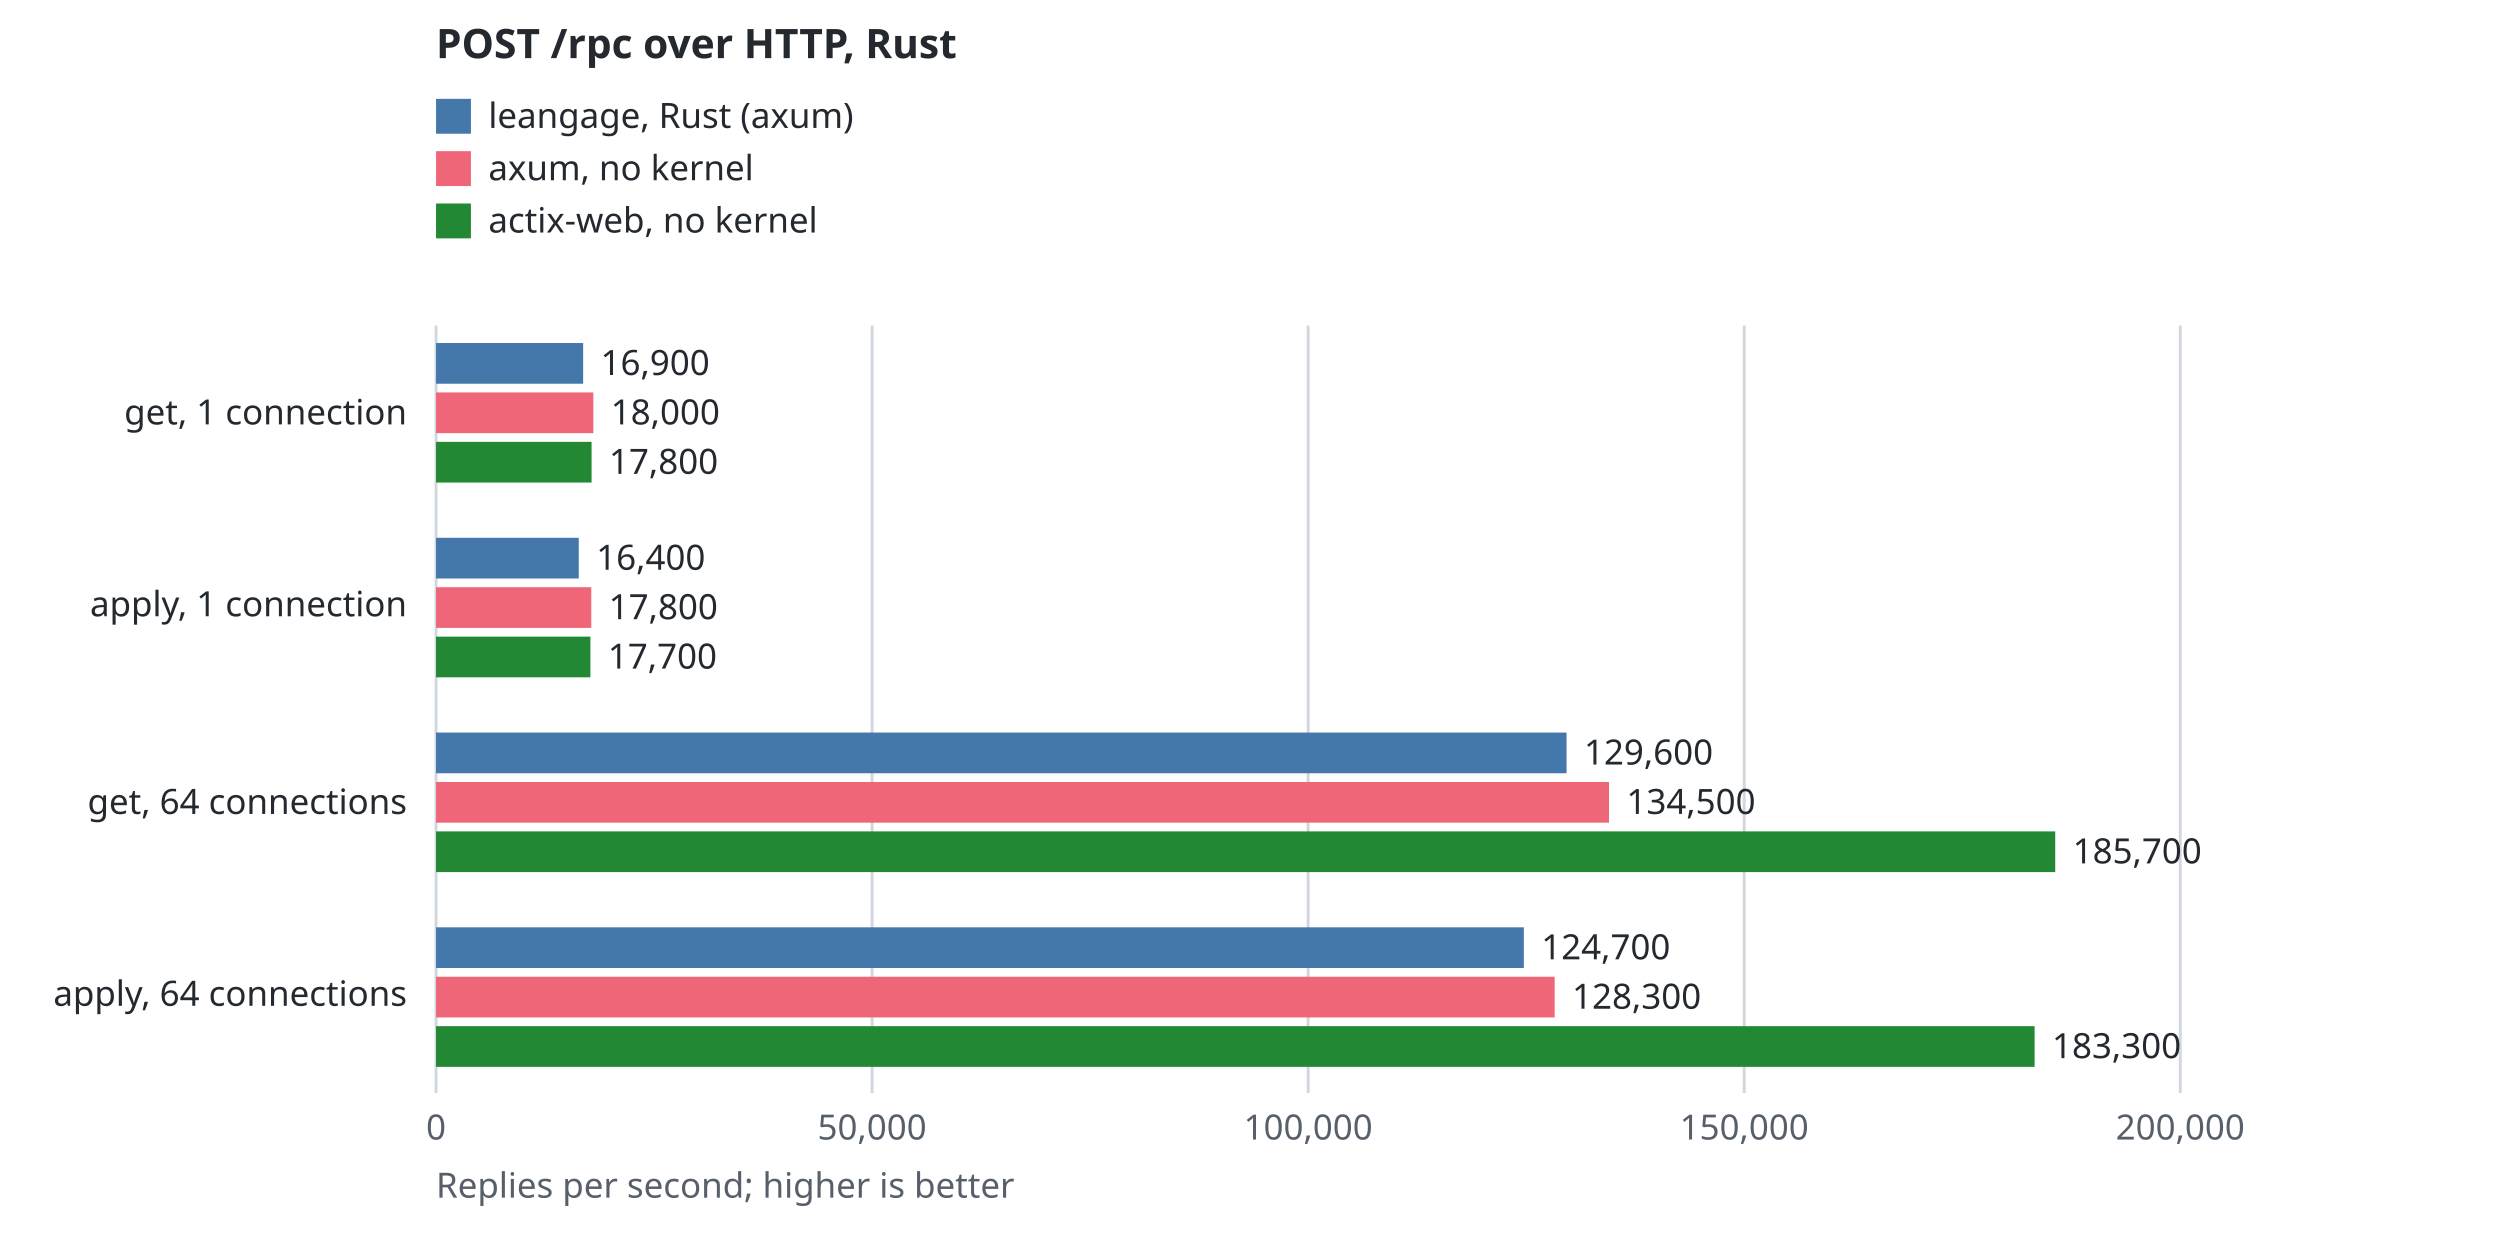
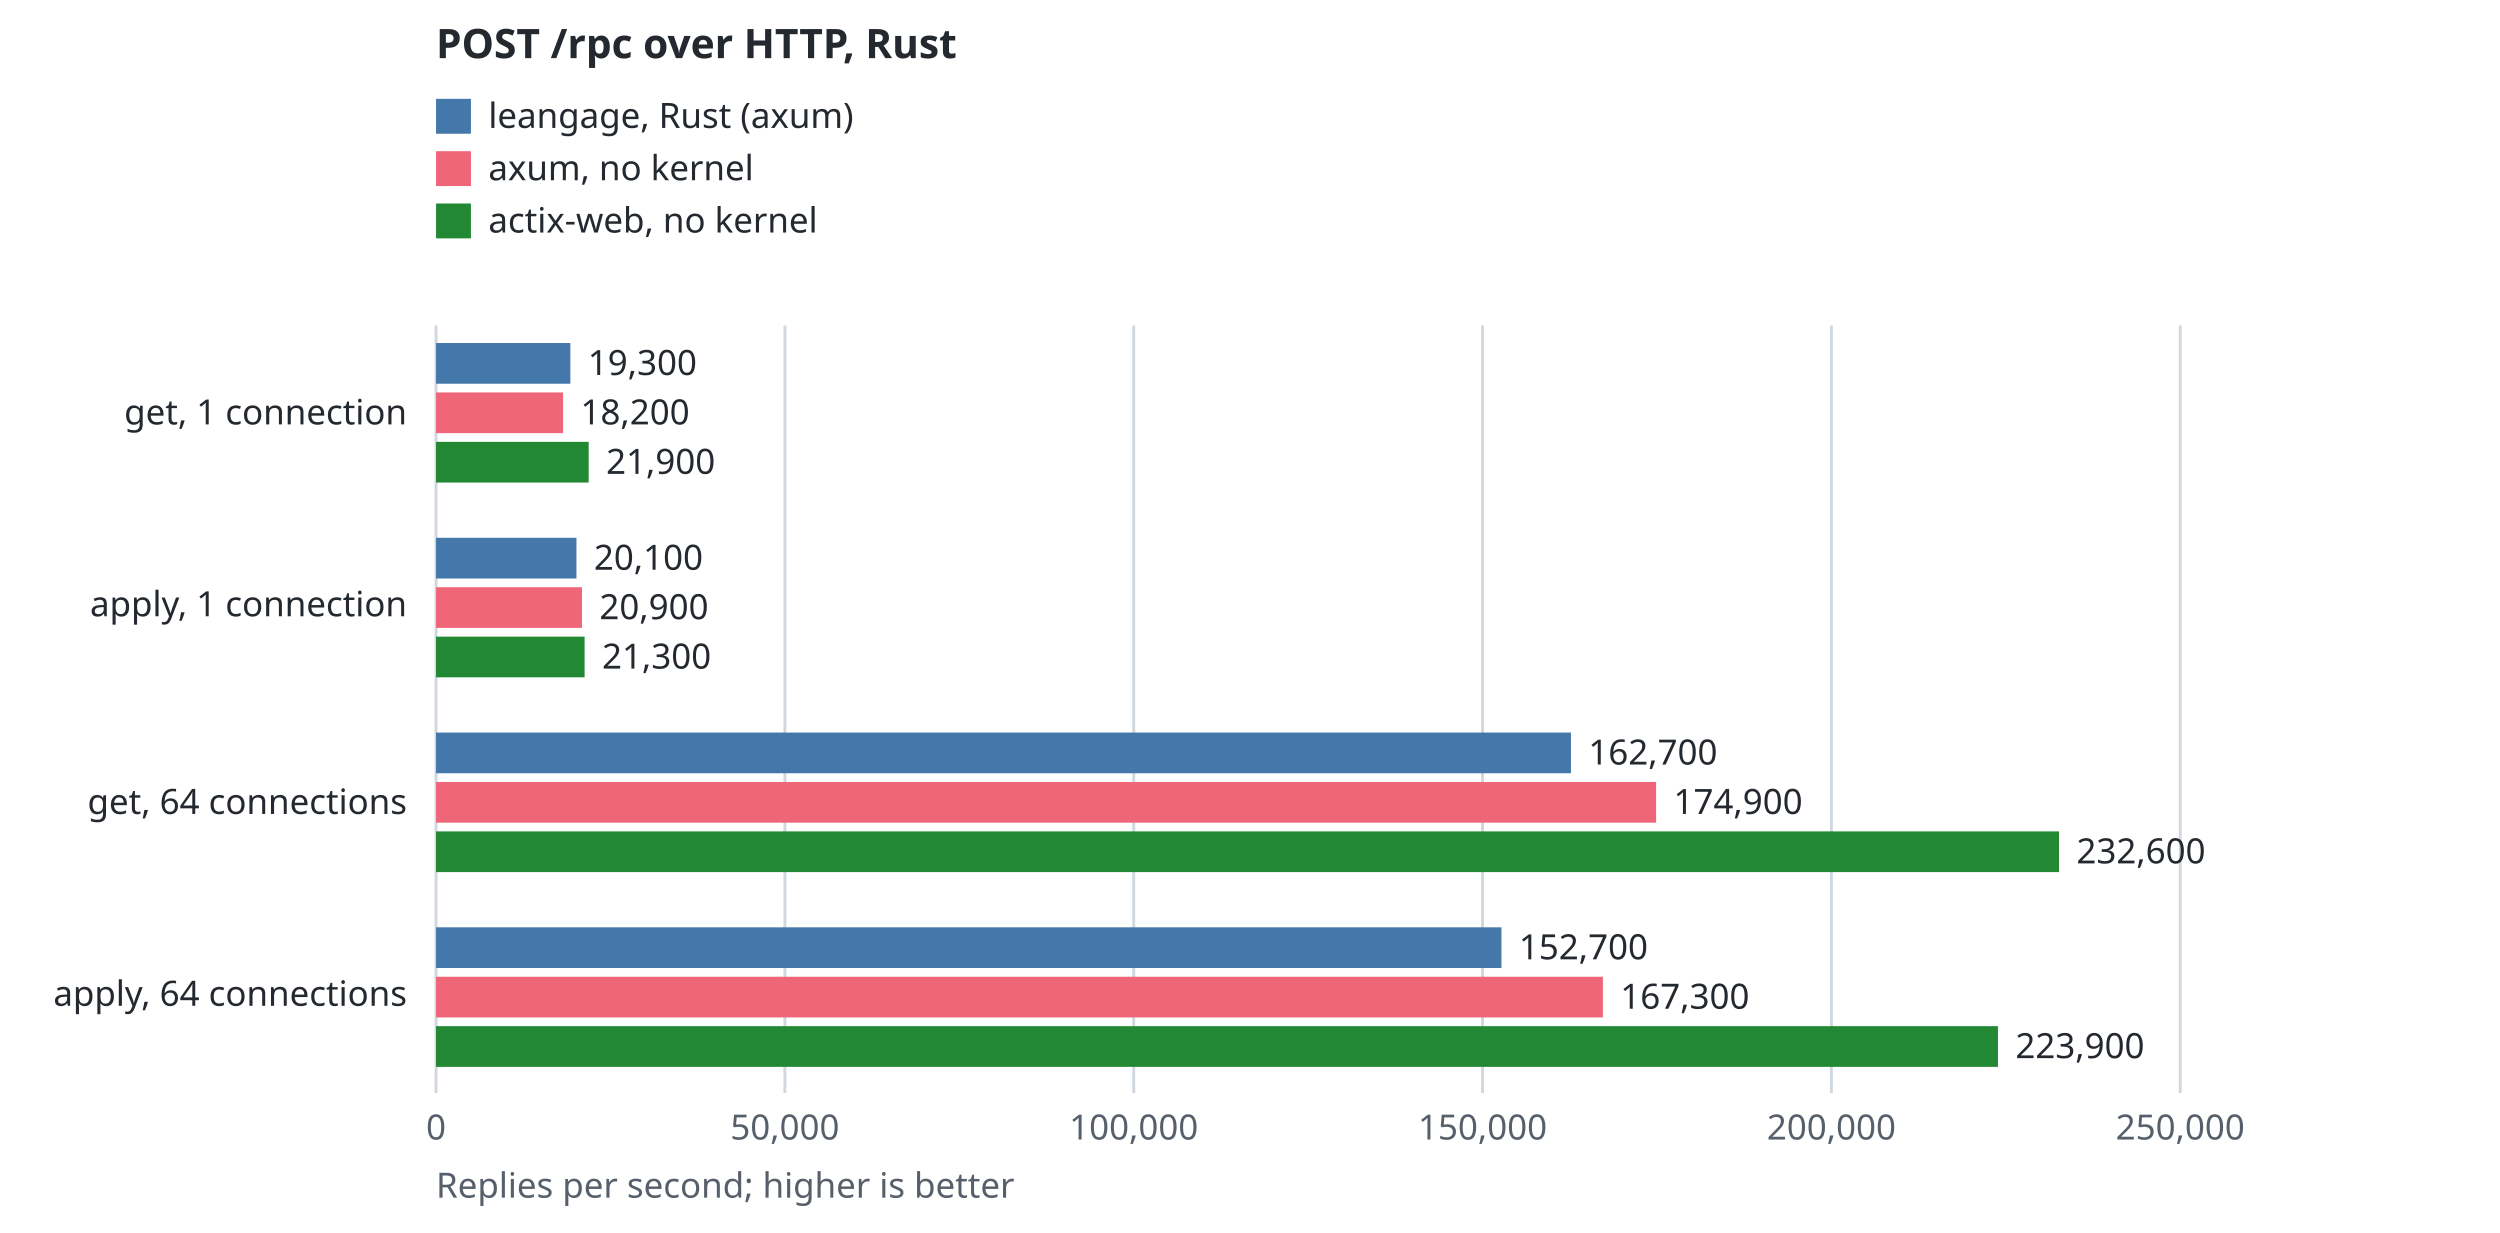
<svg xmlns="http://www.w3.org/2000/svg" viewBox="0 0 860 424" width="860" height="424" role="img">
  <style>text{font-family:system-ui,sans-serif;font-size:12px;fill:#24292f}.title{font-size:14px;font-weight:600}.grid{stroke:#d0d7de}.axis{fill:#57606a}@media(prefers-color-scheme:dark){text{fill:#e6edf3}.grid{stroke:#30363d}.axis{fill:#8b949e}}</style>
  <text class="title" x="150" y="20">POST /rpc over HTTP, Rust</text>
  <rect x="150" y="34" width="12" height="12" fill="#4477aa" />
  <text x="168" y="44">leangage, Rust (axum)</text>
  <rect x="150" y="52" width="12" height="12" fill="#ee6677" />
  <text x="168" y="62">axum, no kernel</text>
  <rect x="150" y="70" width="12" height="12" fill="#228833" />
  <text x="168" y="80">actix-web, no kernel</text>
  <line class="grid" x1="150.0" y1="112" x2="150.0" y2="376" />
  <text class="axis" x="150.0" y="392" text-anchor="middle">0</text>
-   <line class="grid" x1="300.0" y1="112" x2="300.0" y2="376" />
-   <text class="axis" x="300.0" y="392" text-anchor="middle">50,000</text>
-   <line class="grid" x1="450.0" y1="112" x2="450.0" y2="376" />
-   <text class="axis" x="450.0" y="392" text-anchor="middle">100,000</text>
-   <line class="grid" x1="600.0" y1="112" x2="600.0" y2="376" />
-   <text class="axis" x="600.0" y="392" text-anchor="middle">150,000</text>
+   <line class="grid" x1="270.0" y1="112" x2="270.0" y2="376" />
+   <text class="axis" x="270.0" y="392" text-anchor="middle">50,000</text>
+   <line class="grid" x1="390.0" y1="112" x2="390.0" y2="376" />
+   <text class="axis" x="390.0" y="392" text-anchor="middle">100,000</text>
+   <line class="grid" x1="510.0" y1="112" x2="510.0" y2="376" />
+   <text class="axis" x="510.0" y="392" text-anchor="middle">150,000</text>
+   <line class="grid" x1="630.0" y1="112" x2="630.0" y2="376" />
+   <text class="axis" x="630.0" y="392" text-anchor="middle">200,000</text>
  <line class="grid" x1="750.0" y1="112" x2="750.0" y2="376" />
-   <text class="axis" x="750.0" y="392" text-anchor="middle">200,000</text>
+   <text class="axis" x="750.0" y="392" text-anchor="middle">250,000</text>
  <text class="axis" x="150" y="412">Replies per second; higher is better</text>
-   <rect x="150" y="118" width="50.6" height="14" fill="#4477aa" />
-   <text x="206.6" y="129">16,900</text>
-   <rect x="150" y="135" width="54.1" height="14" fill="#ee6677" />
-   <text x="210.1" y="146">18,000</text>
-   <rect x="150" y="152" width="53.5" height="14" fill="#228833" />
-   <text x="209.5" y="163">17,800</text>
+   <rect x="150" y="118" width="46.2" height="14" fill="#4477aa" />
+   <text x="202.2" y="129">19,300</text>
+   <rect x="150" y="135" width="43.7" height="14" fill="#ee6677" />
+   <text x="199.7" y="146">18,200</text>
+   <rect x="150" y="152" width="52.5" height="14" fill="#228833" />
+   <text x="208.5" y="163">21,900</text>
  <text x="140" y="146" text-anchor="end">get, 1 connection</text>
-   <rect x="150" y="185" width="49.1" height="14" fill="#4477aa" />
-   <text x="205.1" y="196">16,400</text>
-   <rect x="150" y="202" width="53.4" height="14" fill="#ee6677" />
-   <text x="209.4" y="213">17,800</text>
-   <rect x="150" y="219" width="53.1" height="14" fill="#228833" />
-   <text x="209.1" y="230">17,700</text>
+   <rect x="150" y="185" width="48.3" height="14" fill="#4477aa" />
+   <text x="204.3" y="196">20,100</text>
+   <rect x="150" y="202" width="50.2" height="14" fill="#ee6677" />
+   <text x="206.2" y="213">20,900</text>
+   <rect x="150" y="219" width="51.1" height="14" fill="#228833" />
+   <text x="207.1" y="230">21,300</text>
  <text x="140" y="212" text-anchor="end">apply, 1 connection</text>
-   <rect x="150" y="252" width="388.9" height="14" fill="#4477aa" />
-   <text x="544.9" y="263">129,600</text>
-   <rect x="150" y="269" width="403.5" height="14" fill="#ee6677" />
-   <text x="559.5" y="280">134,500</text>
-   <rect x="150" y="286" width="557.0" height="14" fill="#228833" />
-   <text x="713.0" y="297">185,700</text>
+   <rect x="150" y="252" width="390.4" height="14" fill="#4477aa" />
+   <text x="546.4" y="263">162,700</text>
+   <rect x="150" y="269" width="419.7" height="14" fill="#ee6677" />
+   <text x="575.7" y="280">174,900</text>
+   <rect x="150" y="286" width="558.3" height="14" fill="#228833" />
+   <text x="714.3" y="297">232,600</text>
  <text x="140" y="280" text-anchor="end">get, 64 connections</text>
-   <rect x="150" y="319" width="374.2" height="14" fill="#4477aa" />
-   <text x="530.2" y="330">124,700</text>
-   <rect x="150" y="336" width="384.8" height="14" fill="#ee6677" />
-   <text x="540.8" y="347">128,300</text>
-   <rect x="150" y="353" width="549.9" height="14" fill="#228833" />
-   <text x="705.9" y="364">183,300</text>
+   <rect x="150" y="319" width="366.5" height="14" fill="#4477aa" />
+   <text x="522.5" y="330">152,700</text>
+   <rect x="150" y="336" width="401.4" height="14" fill="#ee6677" />
+   <text x="557.4" y="347">167,300</text>
+   <rect x="150" y="353" width="537.3" height="14" fill="#228833" />
+   <text x="693.3" y="364">223,900</text>
  <text x="140" y="346" text-anchor="end">apply, 64 connections</text>
</svg>
